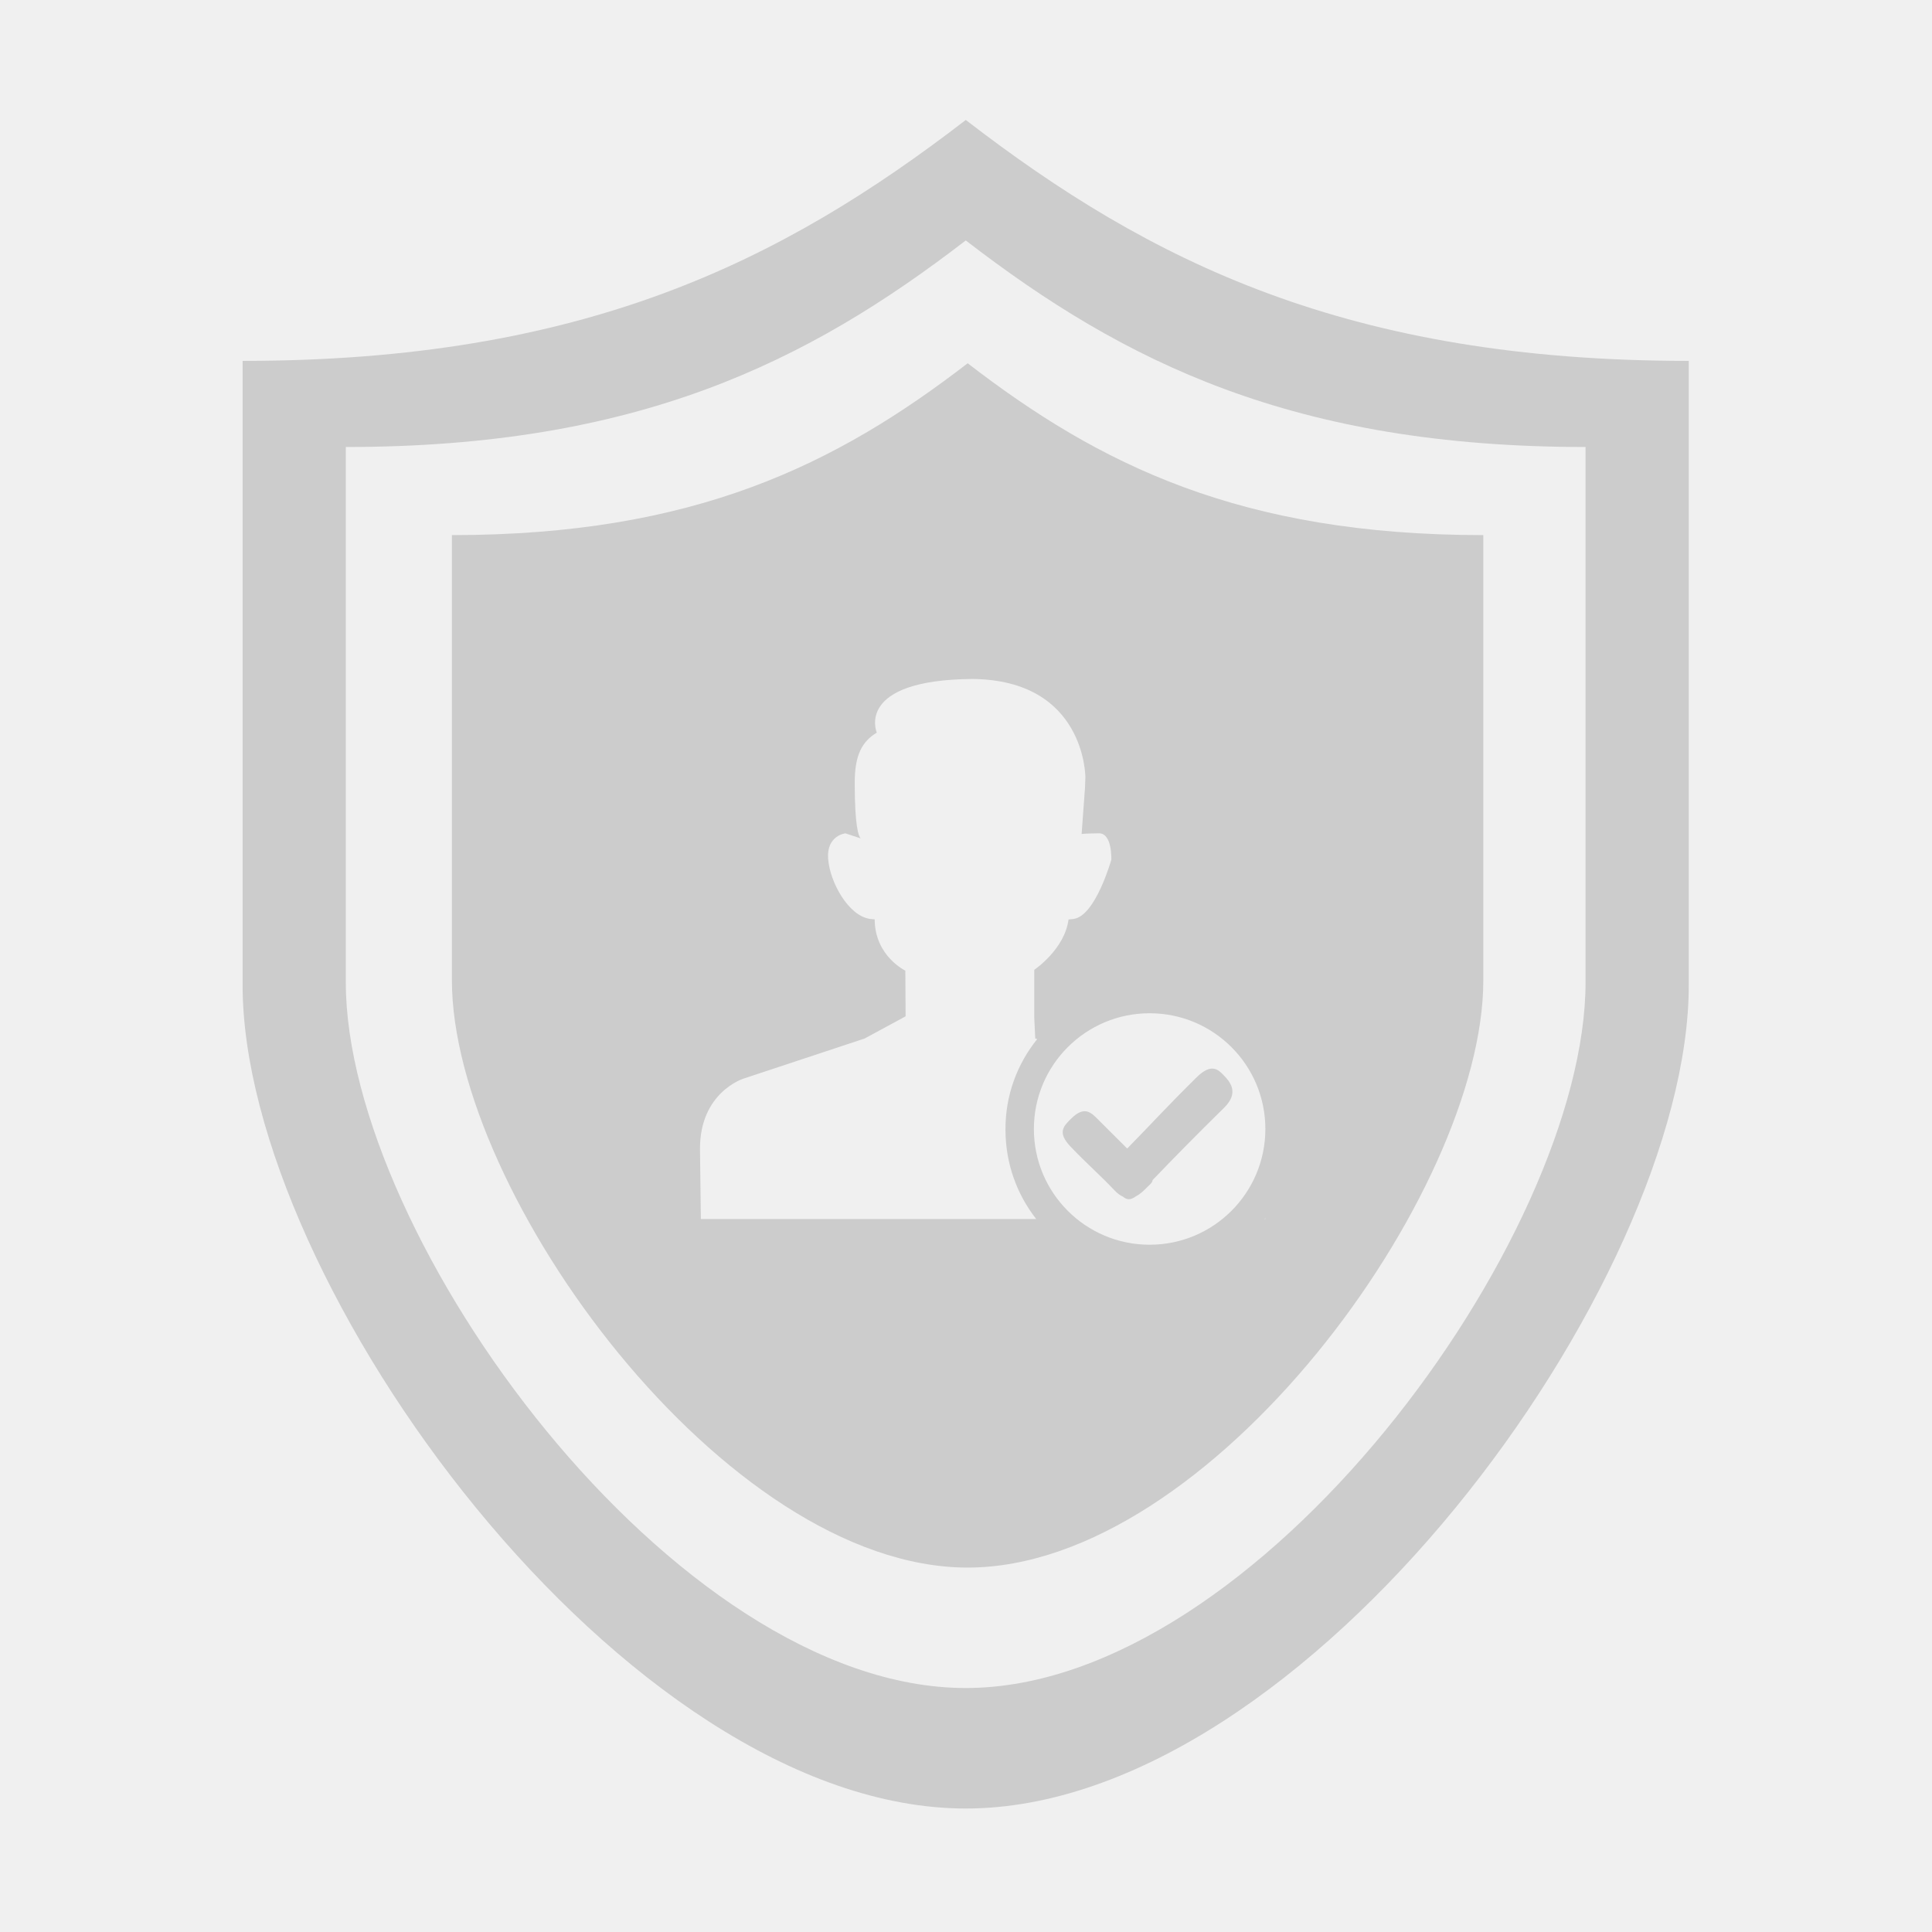
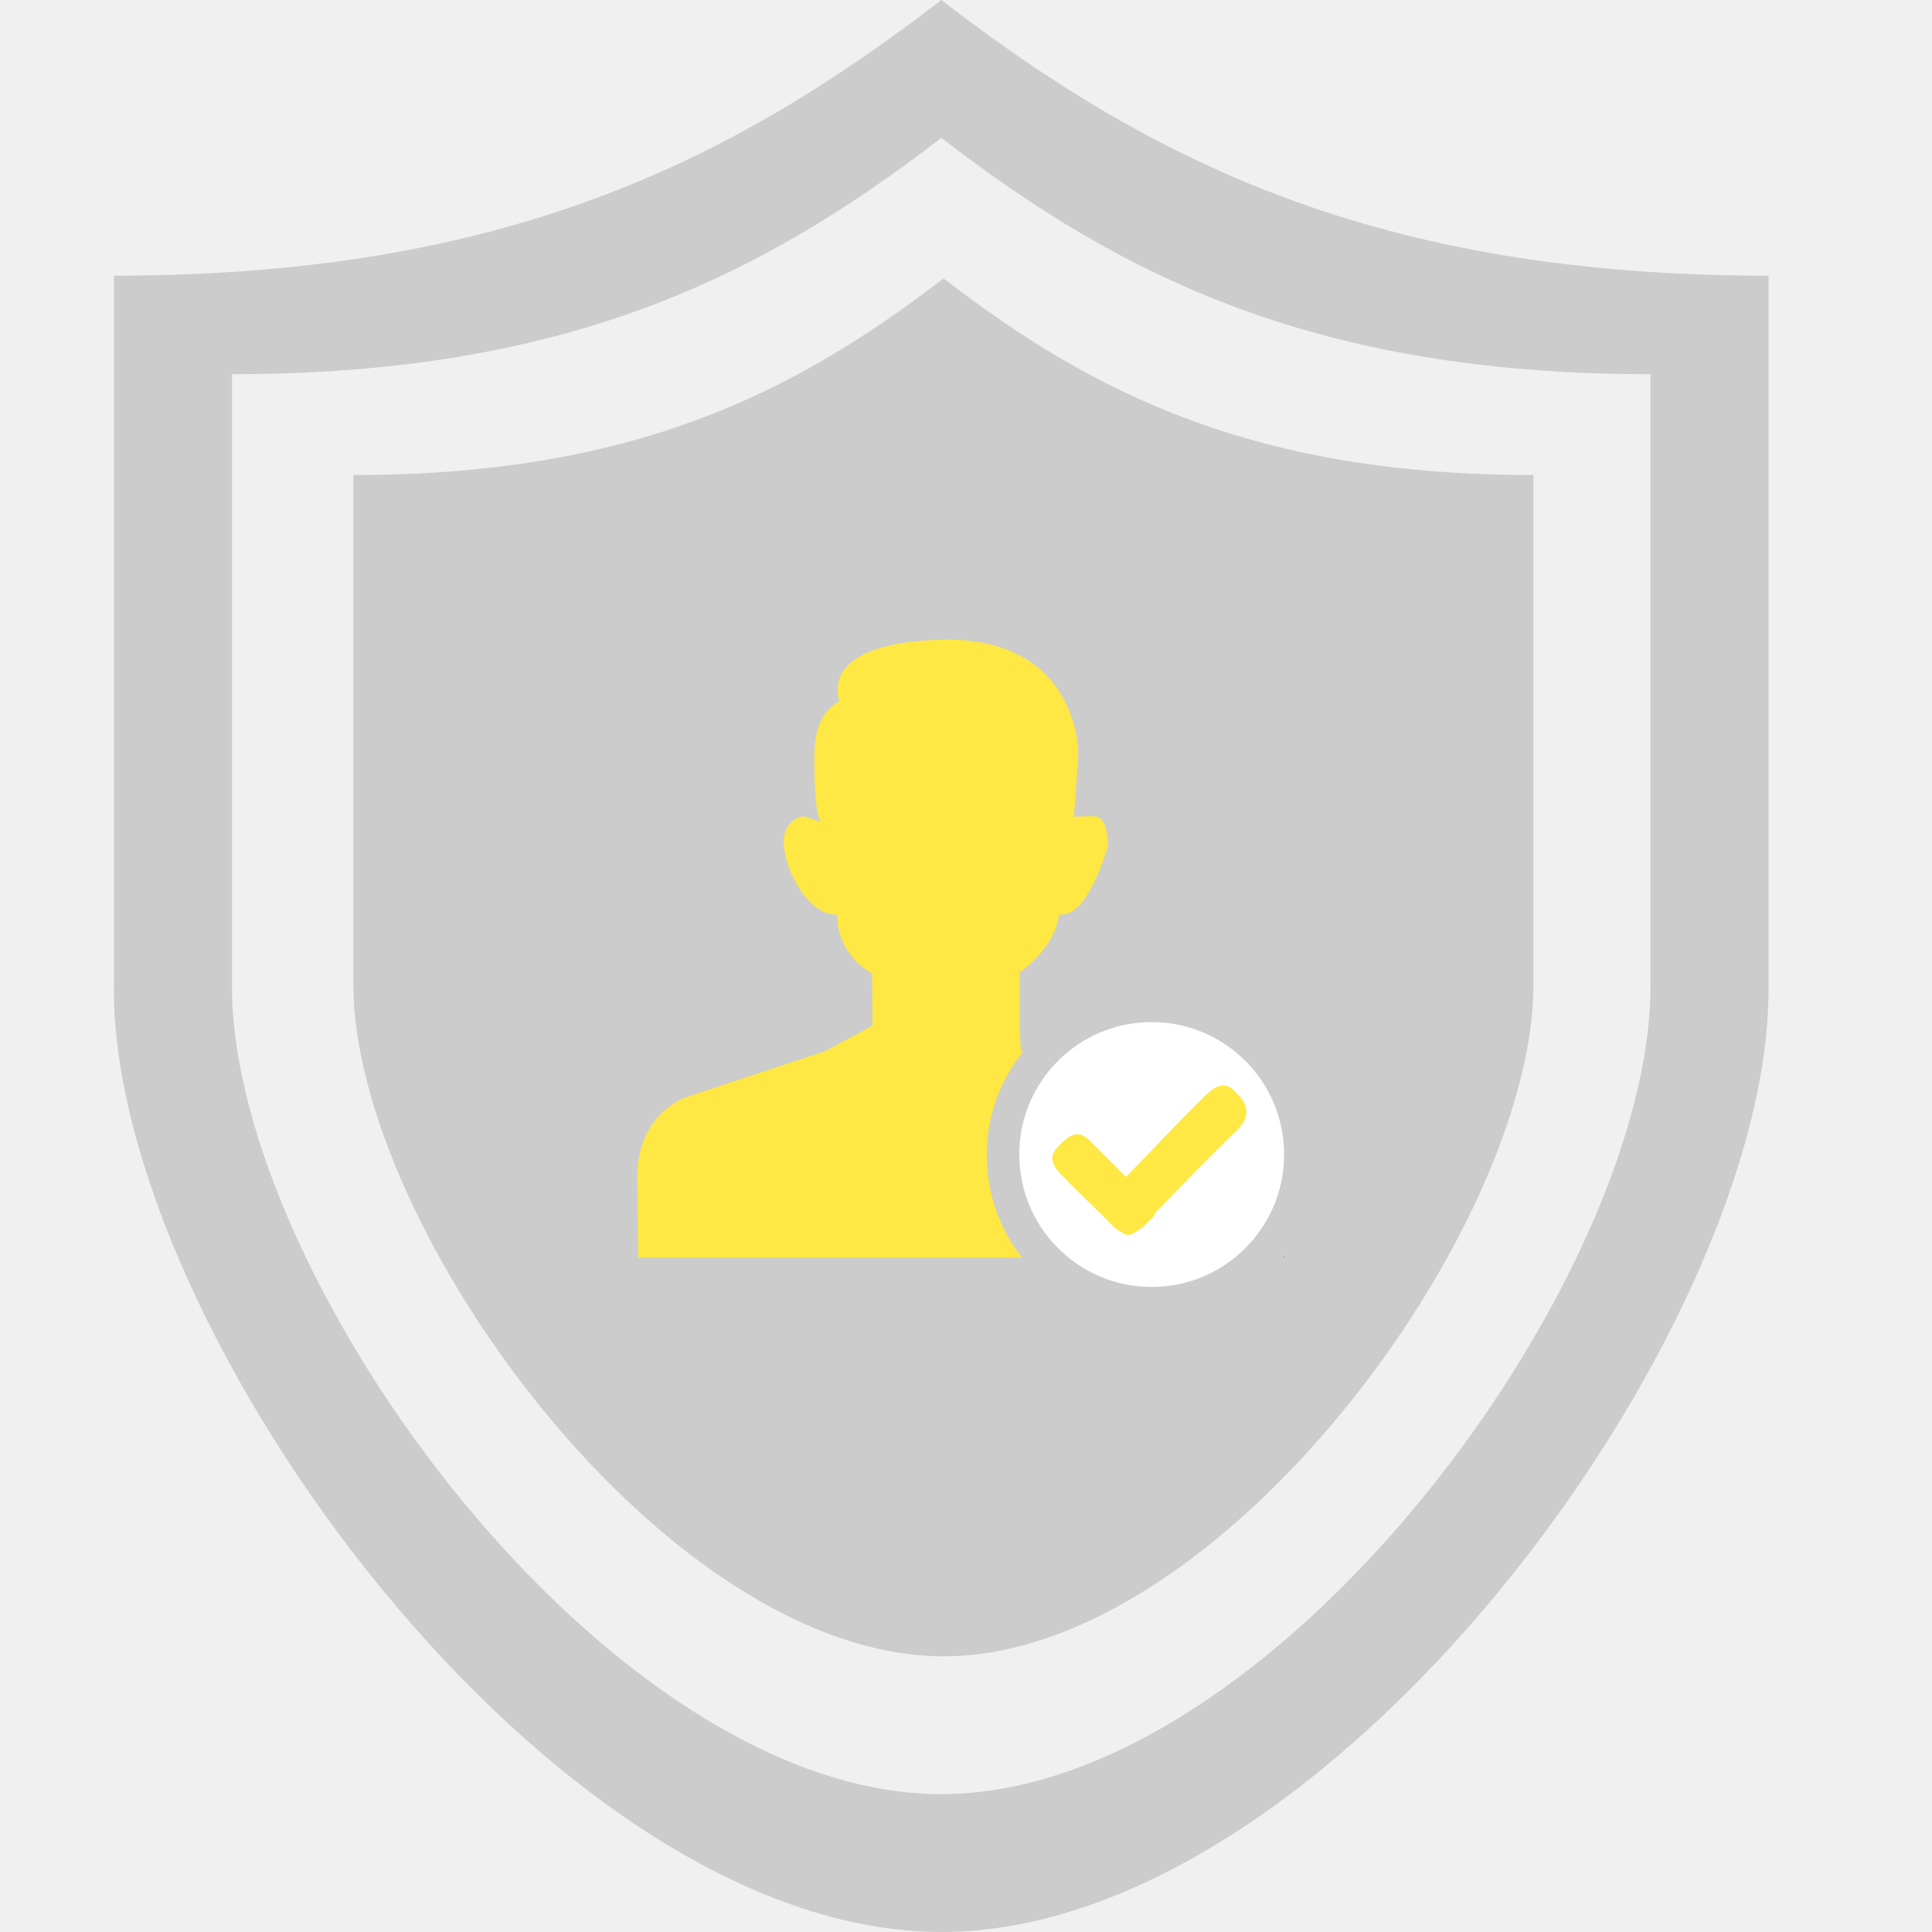
- <svg xmlns="http://www.w3.org/2000/svg" t="1485399112069" class="icon" style="" viewBox="0 0 1024 1024" version="1.1" p-id="14000" width="200" height="200">
+ <svg xmlns="http://www.w3.org/2000/svg" t="1486349998812" class="icon" style="" viewBox="0 0 1024 1024" version="1.1" p-id="3243" width="200" height="200">
  <defs>
    <style type="text/css" />
  </defs>
-   <path d="M239.523 519.611c0 112.545 144.714 311.233 273.37 311.233 128.674 0 273.292-198.688 273.292-311.233L786.185 283.619c-128.658 0-203.637-37.379-273.292-91.078-69.734 53.698-144.79 91.078-273.37 91.078L239.523 519.611zM670.626 646.12l-0.357 0c0.083-0.18 0.22-0.324 0.357-0.504L670.626 646.12zM670.669 598.388c0 33.887-27.466 61.343-61.346 61.343-33.883 0-61.343-27.456-61.343-61.343 0-33.883 27.46-61.343 61.343-61.343C643.203 537.045 670.669 564.501 670.669 598.388zM394.083 571.692l64.191-21.256 21.72-11.764-0.148-24.201c0 0-16.199-7.777-16.243-27.192-0.722-0.041-1.473-0.136-2.347-0.223-11.566-1.481-21.478-19.625-22.336-31.971-0.864-12.347 9.177-13.389 9.177-13.389l8.093 2.672c-1.085-1.037-3.168-6.057-3.168-29.538 0-14.659 3.888-21.804 11.677-26.507 0-0.046-0.043-0.137-0.043-0.182 0 0-11.67-27.74 50.673-28.271 60.083 0.531 59.942 52.07 59.942 52.07l-0.179 5.295-1.809 24.793c0.628-0.223 8.501-0.36 9.273-0.36 7.007 0 6.474 13.98 6.474 13.98s-8.404 29.908-20.005 31.399c-1.051 0.137-1.848 0.234-2.672 0.275-2.074 15.926-18.177 26.694-18.177 26.694l0 25.331 0.53 11.13 1.076 0.212c-10.623 13.18-16.995 29.919-16.852 48.128 0 17.839 6.067 34.266 16.29 47.294l-177.75 0-0.463-37.053c-0.135-30.175 23.072-37.368 23.072-37.368L394.083 571.692zM567.315 607.614c8.697 9.152 15.438 14.878 23.356 23.253 1.566 1.671 3.064 2.755 4.522 3.392 1.981 1.628 3.827 2.071 7-0.274 2.441-1.22 4.425-3.345 6.013-4.929 1.163-1.131 2.491-2.083 2.715-3.616 12.573-13.082 22.574-23.25 37.905-38.33 8.228-8.088 3.014-13.965-0.58-17.544-2.397-2.383-6.064-6.427-13.982 1.405-16.739 16.528-21.762 22.401-36.832 37.779-4.468-4.479-7.504-7.475-14.827-14.796-3.983-3.989-7.555-8.336-14.872-1.044-3.813 3.799-7.616 7.141-0.419 14.699L567.316 607.614zM511.886 63.574C414.114 138.864 308.871 191.277 128.587 191.277l0 330.882c0 157.804 202.909 436.393 383.299 436.393 180.424 0 383.194-278.585 383.194-436.393L895.08 191.277C714.685 191.277 609.55 138.864 511.886 63.574L511.886 63.574zM840.378 520.582c0 135.277-173.824 374.103-328.495 374.103-154.653 0-328.601-238.829-328.601-374.103L183.281 236.921c154.556 0 244.777-44.934 328.601-109.48 83.722 64.545 173.85 109.48 328.495 109.48L840.378 520.582z" p-id="14001" fill="#cccccc" />
+   <path d="M187.307 521.778c0 128.773 165.575 356.103 312.779 356.103 147.226 0 312.689-227.33 312.689-356.103V251.77c-147.204 0-232.994-42.771-312.689-104.209-79.786 61.439-165.664 104.209-312.779 104.209v270.007z" fill="#cccccc" p-id="3244" class="selected" />
+   <path d="M680.56 666.531h-0.411c0.096-0.207 0.254-0.375 0.411-0.58v0.58z" fill="#272536" p-id="3245" />
+   <path d="M680.609 611.913c0 38.776-31.426 70.192-70.192 70.192-38.767 0-70.184-31.416-70.184-70.192 0-38.767 31.416-70.184 70.184-70.184 38.766 0 70.192 31.415 70.192 70.184z" fill="#FFFFFF" p-id="3246" />
+   <path d="M364.147 581.367l73.446-24.317 24.85-13.457-0.168-27.692s-18.536-8.899-18.586-31.111c-0.824-0.049-1.685-0.156-2.686-0.255-13.231-1.695-24.574-22.456-25.552-36.58-0.99-14.126 10.498-15.321 10.498-15.321l9.261 3.058c-1.244-1.188-3.626-6.931-3.626-33.797 0-16.771 4.451-24.946 13.361-30.328 0-0.05-0.049-0.158-0.049-0.207 0 0-13.352-31.74 57.98-32.346 68.741 0.606 68.584 59.575 68.584 59.575l-0.207 6.059-2.067 28.369c0.718-0.256 9.726-0.412 10.607-0.412 8.018 0 7.41 15.996 7.41 15.996s-9.616 34.219-22.889 35.925c-1.205 0.156-2.116 0.265-3.058 0.314-2.374 18.221-20.8 30.544-20.8 30.544v28.984l0.609 12.734 1.232 0.245c-12.154 15.078-19.446 34.231-19.28 55.068 0 20.41 6.94 39.201 18.635 54.111H338.279l-0.53-42.396c-0.154-34.523 26.399-42.758 26.399-42.758zM562.354 622.47c9.951 10.47 17.665 17.026 26.723 26.604 1.794 1.911 3.509 3.155 5.178 3.881 2.263 1.864 4.378 2.37 8.008-0.312 2.791-1.394 5.065-3.825 6.879-5.638 1.333-1.294 2.853-2.382 3.107-4.136 14.39-14.966 25.828-26.602 43.373-43.855 9.411-9.252 3.45-15.976-0.665-20.075-2.746-2.724-6.94-7.35-15.998 1.609-19.154 18.907-24.899 25.631-42.14 43.227-5.115-5.126-8.585-8.557-16.968-16.929-4.556-4.566-8.645-9.536-17.015-1.194-4.362 4.349-8.714 8.171-0.481 16.817z" fill="#FFE844" p-id="3247" />
+   <path d="M498.936 0C387.067 86.145 266.651 146.115 60.376 146.115V524.7c0 180.553 232.162 499.3 438.56 499.3 206.433 0 438.433-318.748 438.433-499.3V146.115C730.97 146.115 610.676 86.145 498.936 0z m375.845 522.893c0 154.78-198.885 428.034-375.85 428.034-176.949 0-375.974-273.259-375.974-428.034V198.338c176.838 0 280.064-51.413 375.974-125.263 95.79 73.85 198.911 125.263 375.85 125.263v324.555z" fill="#cccccc" p-id="3248" class="selected" />
</svg>
